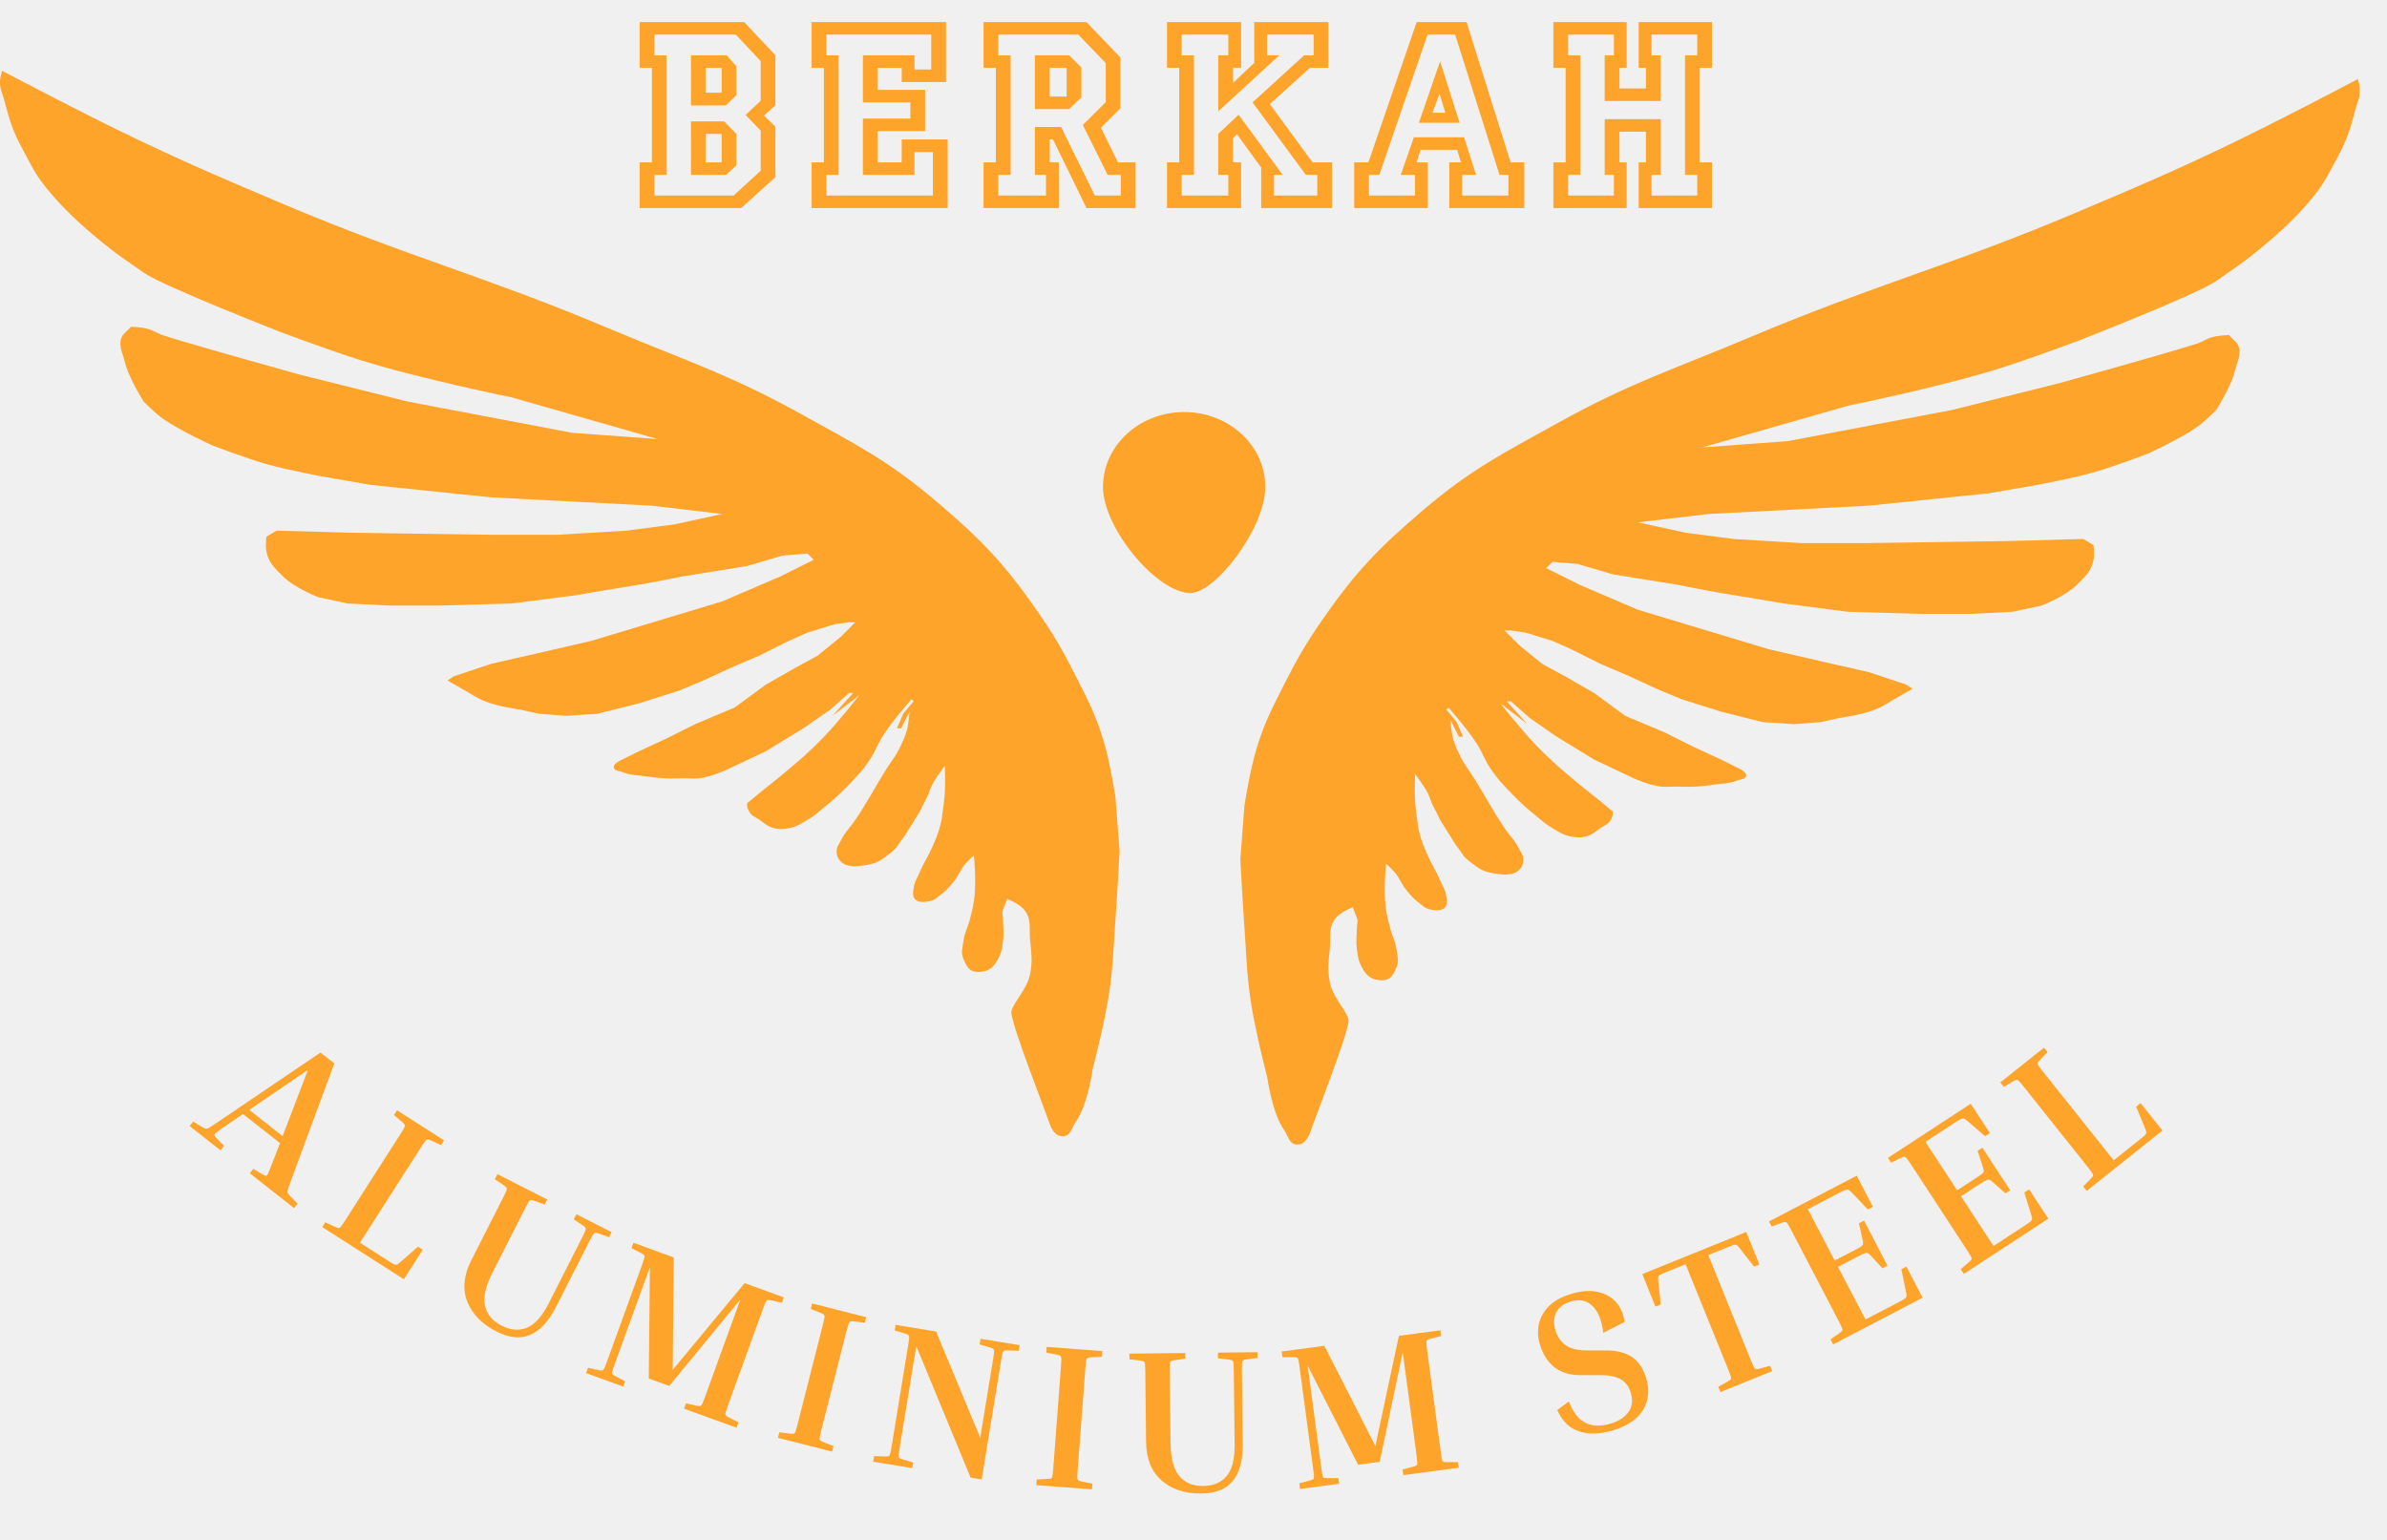
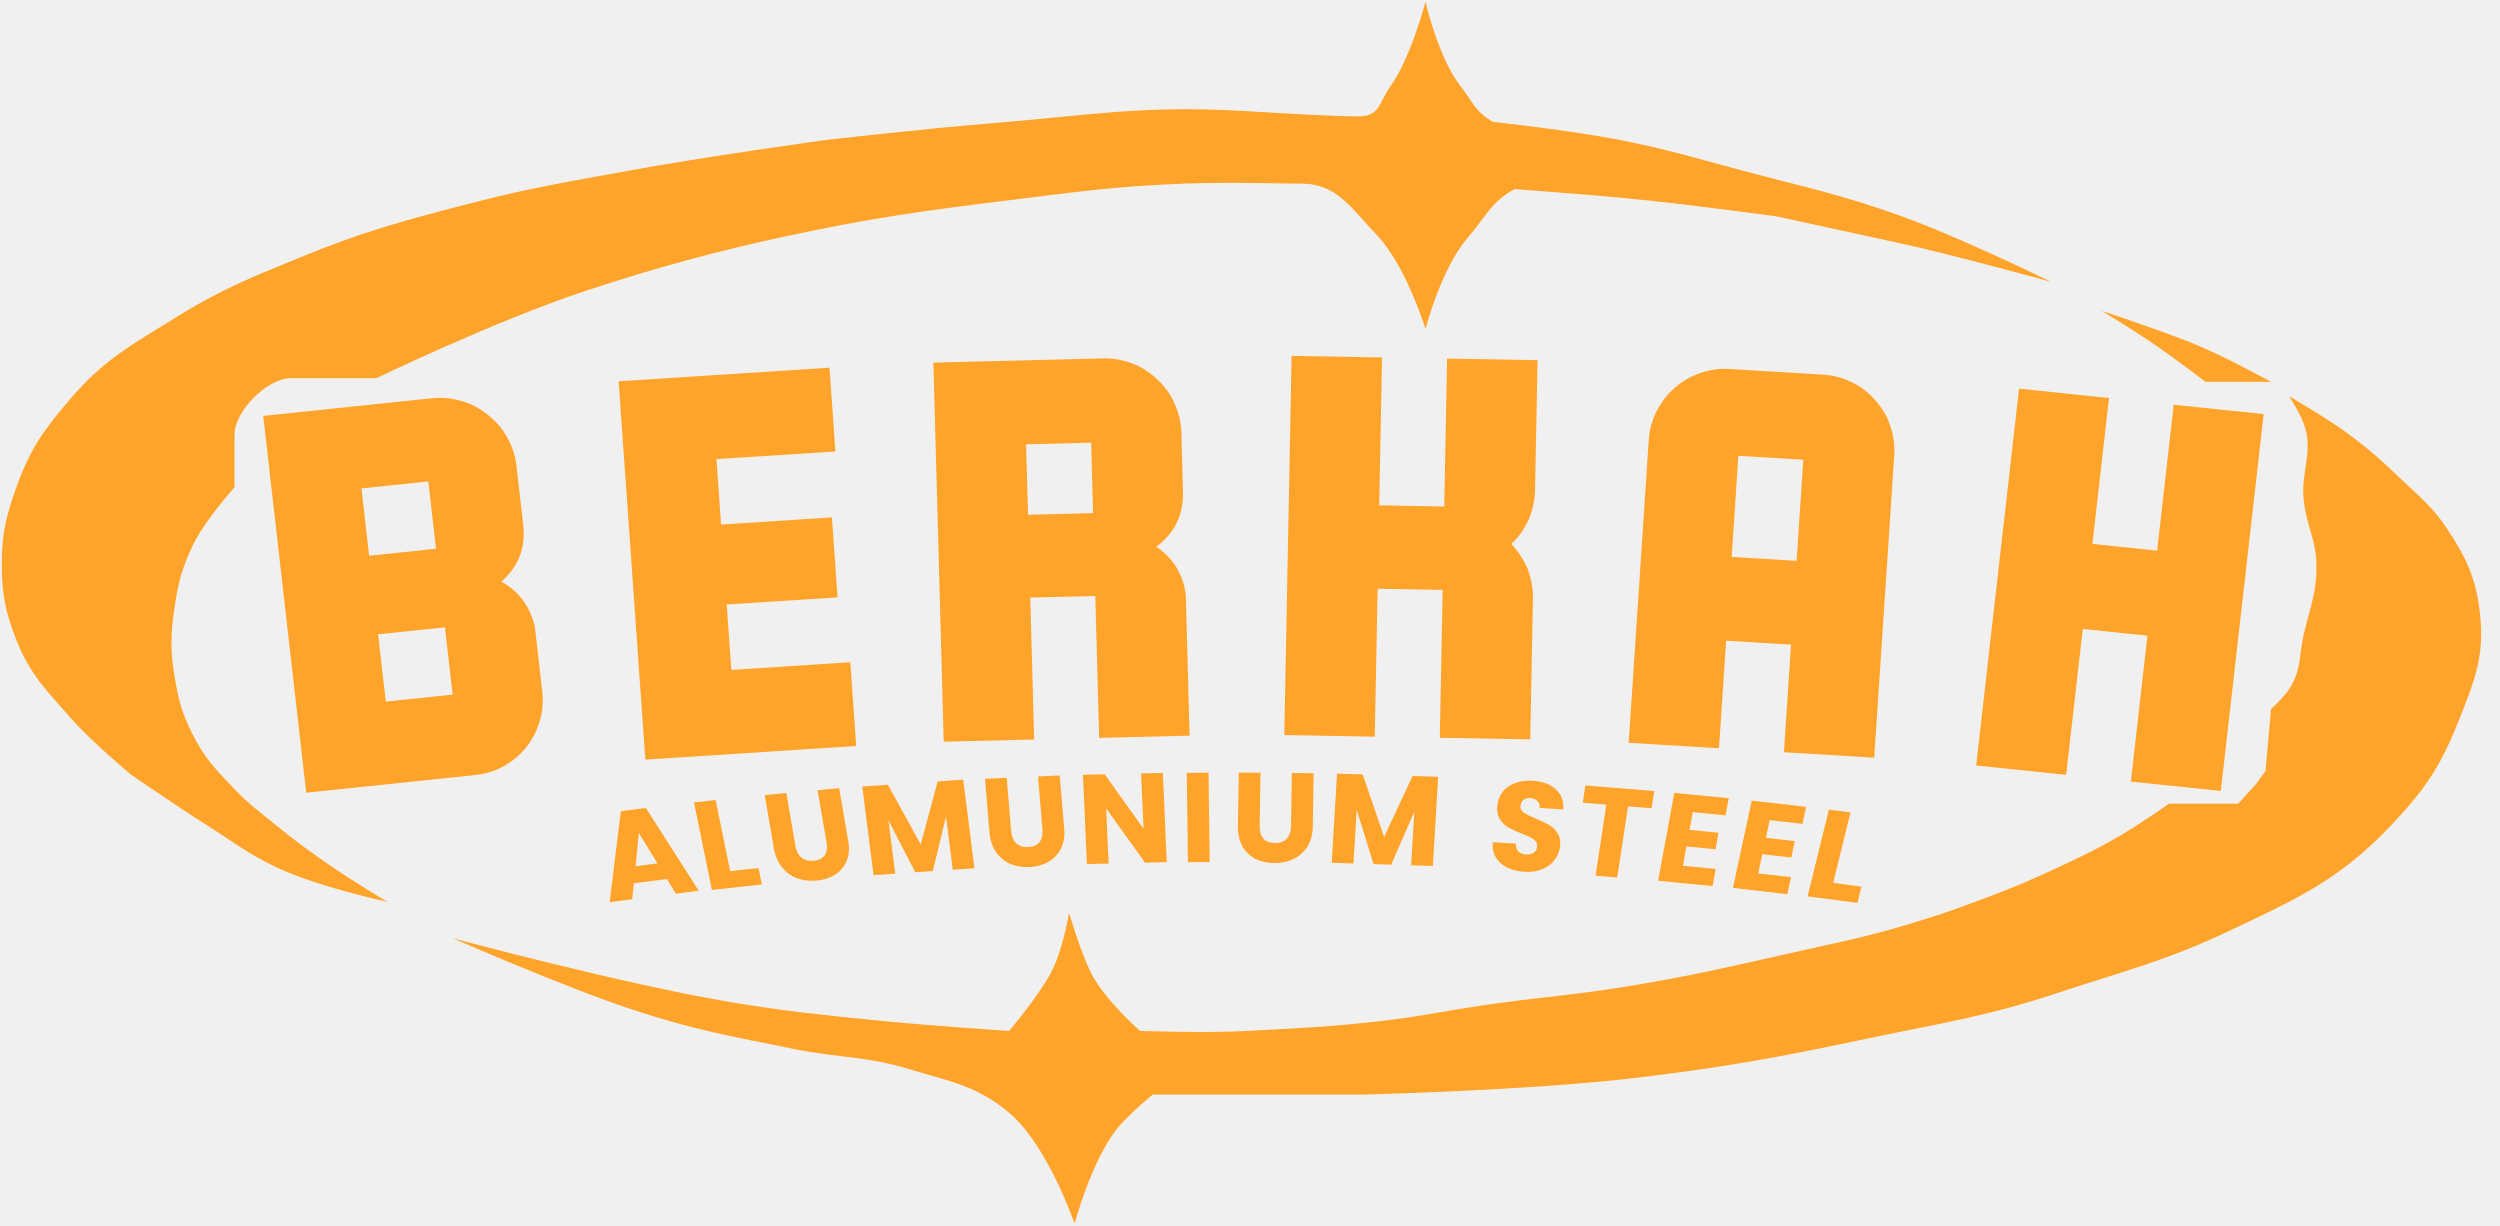
- <svg xmlns="http://www.w3.org/2000/svg" width="62" height="40" viewBox="0 0 62 40" fill="none">
-   <mask id="mask0_8_24" style="mask-type:luminance" maskUnits="userSpaceOnUse" x="0" y="0" width="62" height="40">
-     <path d="M61.297 0H0V40H61.297V0Z" fill="white" />
-   </mask>
-   <g mask="url(#mask0_8_24)">
-     <path d="M20.811 10.757C18.952 9.725 17.797 9.366 15.838 8.541C12.568 7.162 10.618 6.681 7.351 5.297C5.863 4.667 5.027 4.316 3.568 3.622C2.178 2.961 0.054 1.838 0.054 1.838C0.054 1.838 0.005 2.001 -4.47964e-05 2.108C-0.01 2.303 0.059 2.406 0.108 2.595C0.245 3.118 0.334 3.418 0.595 3.892C0.82 4.303 0.896 4.499 1.189 4.865C1.622 5.405 2.117 5.864 2.757 6.378C3.122 6.672 3.351 6.811 3.73 7.081C4.216 7.429 7.351 8.649 7.351 8.649C7.351 8.649 8.562 9.103 9.351 9.351C10.865 9.828 13.297 10.324 13.297 10.324L17.081 11.405L14.865 11.243L10.595 10.432L7.784 9.73L6.432 9.351C6.432 9.351 4.703 8.865 4.216 8.703C4.064 8.652 3.993 8.583 3.838 8.541C3.674 8.495 3.405 8.487 3.405 8.487L3.189 8.703C3.049 8.94 3.177 9.138 3.243 9.405C3.298 9.626 3.361 9.741 3.459 9.946C3.553 10.142 3.73 10.432 3.73 10.432C3.73 10.432 4.021 10.725 4.216 10.865C4.668 11.189 5.513 11.568 5.513 11.568C5.513 11.568 6.36 11.896 6.919 12.054C7.481 12.213 8.378 12.378 8.378 12.378L9.622 12.595L12.757 12.919L16.919 13.135L18.757 13.351L17.514 13.622L16.27 13.784L14.486 13.892H12.865L9.135 13.838L7.189 13.784C7.079 13.839 6.919 13.946 6.919 13.946C6.919 13.946 6.891 14.179 6.919 14.324C6.976 14.623 7.138 14.756 7.351 14.973C7.644 15.27 8.27 15.514 8.27 15.514L9.027 15.676L10.108 15.73H11.405L13.297 15.676L14.973 15.46C14.973 15.46 15.765 15.32 16.27 15.243C16.843 15.156 17.73 14.973 17.73 14.973L19.405 14.703L20.324 14.432L20.973 14.378L21.135 14.541L20.27 14.973L18.757 15.622L15.351 16.649L13.946 16.973L12.757 17.243L11.784 17.568L11.622 17.676C11.622 17.676 11.852 17.809 12 17.892C12.231 18.021 12.35 18.116 12.595 18.216C12.936 18.355 13.514 18.433 13.514 18.433L14 18.541L14.703 18.595L15.514 18.541L16.595 18.27L17.622 17.946L18.27 17.676L18.973 17.351L19.73 17.027L20.486 16.649L20.973 16.433L21.676 16.216L22.054 16.162H22.216L21.838 16.541L21.243 17.027L20.649 17.351L19.892 17.784L19.081 18.378L18.054 18.811L17.297 19.189L16.595 19.514L16.162 19.73C16.162 19.73 15.908 19.833 15.946 19.946C15.976 20.035 16.075 20.019 16.162 20.054C16.381 20.142 16.523 20.129 16.757 20.162L16.782 20.166C16.956 20.191 17.061 20.206 17.243 20.216C17.454 20.229 17.573 20.216 17.784 20.216C17.932 20.216 18.015 20.231 18.162 20.216C18.448 20.187 18.865 20 18.865 20L19.892 19.514L20.865 18.919L21.568 18.433L22.054 18H22.162L21.622 18.595L22.324 18.054C22.324 18.054 21.79 18.736 21.405 19.135C20.999 19.556 20.741 19.77 20.3 20.137L20.27 20.162C20.062 20.335 19.939 20.423 19.73 20.595C19.602 20.699 19.405 20.865 19.405 20.865C19.395 20.951 19.418 21.005 19.459 21.081C19.524 21.2 19.619 21.22 19.73 21.297C19.87 21.394 19.943 21.473 20.108 21.514C20.252 21.549 20.341 21.539 20.486 21.514C20.691 21.478 20.794 21.402 20.973 21.297C21.155 21.191 21.241 21.106 21.405 20.973C21.649 20.775 21.781 20.657 22 20.433C22.251 20.175 22.396 20.029 22.595 19.73C22.741 19.509 22.779 19.36 22.919 19.135C23.173 18.727 23.676 18.162 23.676 18.162L23.73 18.216L23.459 18.541L23.297 18.919H23.405L23.622 18.487C23.622 18.487 23.608 18.754 23.568 18.919C23.525 19.094 23.48 19.187 23.405 19.351C23.272 19.645 23.141 19.779 22.973 20.054C22.676 20.539 22.533 20.825 22.216 21.297C22.073 21.511 21.95 21.606 21.838 21.838C21.788 21.94 21.73 21.994 21.73 22.108C21.73 22.222 21.758 22.298 21.838 22.378C21.904 22.446 21.962 22.468 22.054 22.487C22.18 22.512 22.252 22.5 22.378 22.487C22.552 22.469 22.703 22.433 22.811 22.378C22.919 22.324 23.062 22.214 23.189 22.108C23.316 22.003 23.311 21.953 23.405 21.838C23.502 21.72 23.622 21.514 23.622 21.514L23.892 21.081C23.892 21.081 23.981 20.89 24.054 20.757C24.131 20.616 24.142 20.521 24.216 20.378C24.322 20.176 24.541 19.892 24.541 19.892C24.541 19.892 24.558 20.321 24.541 20.595C24.528 20.785 24.514 20.892 24.486 21.081C24.468 21.208 24.465 21.281 24.432 21.405C24.37 21.648 24.32 21.762 24.222 21.987L24.216 22C24.107 22.252 24.002 22.388 23.892 22.649C23.822 22.815 23.75 22.902 23.73 23.081C23.73 23.081 23.697 23.22 23.73 23.297C23.797 23.458 23.992 23.443 24.162 23.405C24.282 23.379 24.334 23.317 24.432 23.243C24.571 23.14 24.637 23.062 24.745 22.933L24.757 22.919C24.904 22.744 24.931 22.605 25.081 22.433C25.16 22.343 25.297 22.216 25.297 22.216C25.297 22.216 25.369 22.947 25.297 23.405C25.267 23.598 25.238 23.703 25.189 23.892C25.134 24.105 25.057 24.214 25.027 24.433C25.002 24.621 24.952 24.744 25.027 24.919C25.098 25.084 25.172 25.233 25.351 25.243C25.465 25.25 25.576 25.245 25.676 25.189C25.82 25.109 25.87 25.011 25.946 24.865C26.026 24.71 26.031 24.605 26.054 24.433C26.082 24.223 26.054 24.103 26.054 23.892C26.054 23.786 26.016 23.72 26.054 23.622C26.097 23.51 26.162 23.351 26.162 23.351C26.162 23.351 26.465 23.47 26.595 23.622C26.804 23.867 26.724 24.111 26.757 24.433C26.791 24.768 26.821 24.966 26.757 25.297C26.673 25.733 26.243 26.108 26.27 26.324C26.324 26.757 27.135 28.811 27.243 29.135C27.309 29.333 27.413 29.53 27.622 29.514C27.816 29.499 27.835 29.295 27.946 29.135C28.262 28.68 28.378 27.784 28.378 27.784C28.378 27.784 28.694 26.574 28.811 25.784C28.919 25.05 28.919 24.631 28.973 23.892C29.024 23.196 29.081 22.108 29.081 22.108L28.973 20.703C28.973 20.703 28.829 19.766 28.649 19.189C28.442 18.531 28.257 18.183 27.946 17.568C27.591 16.867 27.368 16.483 26.919 15.838C26.066 14.612 25.462 13.995 24.324 13.027C23.08 11.968 22.239 11.549 20.811 10.757Z" fill="#FFA42B" />
-     <path d="M40.486 10.973C42.346 9.941 43.5 9.583 45.459 8.757C48.729 7.379 50.679 6.897 53.946 5.513C55.434 4.883 56.27 4.532 57.729 3.838C59.119 3.177 61.243 2.054 61.243 2.054C61.243 2.054 61.292 2.217 61.297 2.324C61.307 2.519 61.238 2.622 61.189 2.811C61.052 3.334 60.963 3.634 60.703 4.108C60.477 4.519 60.401 4.715 60.108 5.081C59.676 5.622 59.181 6.08 58.541 6.594C58.175 6.888 57.946 7.027 57.567 7.297C57.081 7.645 53.946 8.865 53.946 8.865C53.946 8.865 52.736 9.319 51.946 9.567C50.432 10.044 48 10.54 48 10.54L44.216 11.621L46.432 11.459L50.703 10.649L53.514 9.946L54.865 9.567C54.865 9.567 56.595 9.081 57.081 8.919C57.234 8.868 57.304 8.799 57.459 8.757C57.624 8.711 57.892 8.703 57.892 8.703L58.108 8.919C58.248 9.156 58.12 9.354 58.054 9.622C57.999 9.842 57.936 9.957 57.838 10.162C57.744 10.358 57.567 10.649 57.567 10.649C57.567 10.649 57.277 10.941 57.081 11.081C56.629 11.405 55.784 11.784 55.784 11.784C55.784 11.784 54.937 12.112 54.378 12.27C53.817 12.429 52.919 12.595 52.919 12.595L51.676 12.811L48.541 13.135L44.378 13.351L42.541 13.568L43.784 13.838L45.027 14L46.811 14.108H48.432L52.162 14.054L54.108 14C54.218 14.055 54.378 14.162 54.378 14.162C54.378 14.162 54.406 14.395 54.378 14.54C54.321 14.839 54.16 14.972 53.946 15.189C53.654 15.486 53.027 15.73 53.027 15.73L52.27 15.892L51.189 15.946H49.892L48 15.892L46.324 15.676C46.324 15.676 45.532 15.537 45.027 15.459C44.454 15.372 43.568 15.189 43.568 15.189L41.892 14.919L40.973 14.649L40.324 14.595L40.162 14.757L41.027 15.189L42.541 15.838L45.946 16.865L47.351 17.189L48.541 17.459L49.514 17.784L49.676 17.892C49.676 17.892 49.446 18.025 49.297 18.108C49.067 18.237 48.948 18.332 48.703 18.432C48.361 18.572 47.784 18.648 47.784 18.648L47.297 18.757L46.595 18.811L45.784 18.757L44.703 18.486L43.676 18.162L43.027 17.892L42.324 17.567L41.568 17.243L40.811 16.865L40.324 16.648L39.622 16.432L39.243 16.378H39.081L39.459 16.757L40.054 17.243L40.649 17.567L41.405 18L42.216 18.595L43.243 19.027L44 19.405L44.703 19.73L45.135 19.946C45.135 19.946 45.389 20.049 45.351 20.162C45.322 20.252 45.223 20.235 45.135 20.27C44.916 20.358 44.774 20.345 44.541 20.378L44.515 20.382C44.341 20.407 44.236 20.422 44.054 20.432C43.843 20.445 43.725 20.432 43.514 20.432C43.366 20.432 43.282 20.447 43.135 20.432C42.849 20.403 42.432 20.216 42.432 20.216L41.405 19.73L40.432 19.135L39.73 18.648L39.243 18.216H39.135L39.676 18.811L38.973 18.27C38.973 18.27 39.507 18.952 39.892 19.351C40.298 19.772 40.556 19.986 40.997 20.353L41.027 20.378C41.235 20.551 41.359 20.639 41.568 20.811C41.695 20.915 41.892 21.081 41.892 21.081C41.903 21.167 41.879 21.221 41.838 21.297C41.773 21.416 41.679 21.436 41.568 21.513C41.428 21.61 41.354 21.689 41.189 21.73C41.046 21.765 40.956 21.755 40.811 21.73C40.606 21.694 40.504 21.619 40.324 21.513C40.142 21.407 40.056 21.322 39.892 21.189C39.648 20.991 39.516 20.873 39.297 20.648C39.047 20.391 38.901 20.245 38.703 19.946C38.556 19.725 38.518 19.576 38.378 19.351C38.124 18.943 37.622 18.378 37.622 18.378L37.568 18.432L37.838 18.757L38 19.135H37.892L37.676 18.703C37.676 18.703 37.69 18.97 37.73 19.135C37.772 19.31 37.817 19.403 37.892 19.567C38.026 19.861 38.156 19.995 38.324 20.27C38.621 20.755 38.764 21.041 39.081 21.513C39.225 21.727 39.347 21.822 39.459 22.054C39.509 22.156 39.568 22.21 39.568 22.324C39.568 22.438 39.539 22.514 39.459 22.595C39.393 22.662 39.336 22.684 39.243 22.703C39.117 22.728 39.045 22.716 38.919 22.703C38.746 22.685 38.595 22.648 38.486 22.595C38.378 22.54 38.235 22.43 38.108 22.324C37.981 22.219 37.987 22.169 37.892 22.054C37.795 21.936 37.676 21.73 37.676 21.73L37.405 21.297C37.405 21.297 37.316 21.107 37.243 20.973C37.166 20.832 37.155 20.737 37.081 20.595C36.976 20.392 36.757 20.108 36.757 20.108C36.757 20.108 36.739 20.537 36.757 20.811C36.769 21.001 36.784 21.108 36.811 21.297C36.829 21.424 36.833 21.497 36.865 21.622C36.927 21.864 36.977 21.978 37.075 22.203L37.081 22.216C37.191 22.468 37.295 22.604 37.405 22.865C37.476 23.031 37.547 23.118 37.568 23.297C37.568 23.297 37.6 23.436 37.568 23.513C37.5 23.674 37.305 23.659 37.135 23.622C37.015 23.595 36.964 23.533 36.865 23.459C36.726 23.356 36.66 23.278 36.552 23.149L36.541 23.135C36.394 22.96 36.366 22.82 36.216 22.648C36.138 22.559 36 22.432 36 22.432C36 22.432 35.929 23.163 36 23.622C36.03 23.814 36.059 23.92 36.108 24.108C36.163 24.321 36.241 24.43 36.27 24.648C36.296 24.837 36.345 24.96 36.27 25.135C36.2 25.3 36.125 25.449 35.946 25.459C35.832 25.466 35.721 25.461 35.622 25.405C35.478 25.325 35.427 25.227 35.351 25.081C35.272 24.926 35.267 24.821 35.243 24.648C35.215 24.439 35.243 24.319 35.243 24.108C35.243 24.003 35.281 23.936 35.243 23.838C35.2 23.726 35.135 23.567 35.135 23.567C35.135 23.567 34.832 23.686 34.703 23.838C34.493 24.083 34.573 24.327 34.541 24.648C34.506 24.985 34.477 25.182 34.541 25.513C34.625 25.949 35.054 26.324 35.027 26.54C34.973 26.973 34.162 29.027 34.054 29.351C33.988 29.549 33.884 29.746 33.676 29.73C33.482 29.715 33.462 29.511 33.351 29.351C33.036 28.896 32.919 28 32.919 28C32.919 28 32.603 26.79 32.486 26C32.378 25.266 32.378 24.848 32.324 24.108C32.274 23.412 32.216 22.324 32.216 22.324L32.324 20.919C32.324 20.919 32.468 19.982 32.649 19.405C32.855 18.747 33.04 18.4 33.351 17.784C33.706 17.083 33.93 16.699 34.378 16.054C35.232 14.828 35.835 14.211 36.973 13.243C38.217 12.184 39.058 11.765 40.486 10.973Z" fill="#FFA42B" />
-     <path d="M5.821 29.765L5.73 29.882L4.926 29.251L5.017 29.134L5.269 29.285C5.304 29.303 5.331 29.315 5.349 29.32C5.37 29.323 5.396 29.315 5.429 29.296C5.462 29.277 5.512 29.244 5.58 29.198L8.325 27.34L8.684 27.622L7.534 30.733C7.505 30.809 7.485 30.866 7.475 30.902C7.464 30.939 7.462 30.966 7.47 30.986C7.482 31.004 7.5 31.027 7.523 31.055L7.729 31.264L7.638 31.381L6.488 30.477L6.58 30.361L6.832 30.512C6.88 30.541 6.913 30.548 6.929 30.534C6.949 30.519 6.982 30.452 7.025 30.334L7.273 29.693L6.31 28.937L5.742 29.326C5.64 29.399 5.583 29.446 5.57 29.467C5.56 29.486 5.575 29.516 5.615 29.556L5.821 29.765ZM6.475 28.83L7.341 29.511L7.998 27.791L6.475 28.83Z" fill="#FFA42B" />
-     <path d="M10.856 32.383L10.981 32.462L10.49 33.23L8.37 31.874L8.45 31.749L8.716 31.875C8.767 31.899 8.803 31.905 8.823 31.893C8.846 31.878 8.889 31.82 8.954 31.719L10.416 29.434C10.48 29.333 10.514 29.271 10.517 29.247C10.521 29.221 10.501 29.189 10.457 29.153L10.232 28.965L10.312 28.84L11.534 29.622L11.455 29.747L11.189 29.621C11.138 29.597 11.101 29.592 11.079 29.607C11.058 29.619 11.016 29.676 10.951 29.777L9.349 32.28L10.081 32.748C10.152 32.794 10.204 32.825 10.236 32.841C10.269 32.854 10.295 32.856 10.314 32.847C10.337 32.837 10.364 32.816 10.396 32.786L10.856 32.383Z" fill="#FFA42B" />
-     <path d="M14.903 31.672L14.97 31.54L15.886 32.006L15.819 32.138L15.543 32.039C15.489 32.02 15.452 32.019 15.431 32.036C15.412 32.05 15.376 32.111 15.321 32.218L14.446 33.942C14.254 34.319 14.029 34.564 13.771 34.674C13.517 34.783 13.227 34.754 12.899 34.588C12.518 34.395 12.264 34.135 12.137 33.809C12.009 33.482 12.045 33.124 12.243 32.734L13.082 31.081C13.137 30.974 13.164 30.908 13.164 30.884C13.166 30.858 13.143 30.828 13.096 30.796L12.853 30.631L12.92 30.499L14.214 31.157L14.147 31.289L13.871 31.19C13.817 31.171 13.78 31.169 13.759 31.187C13.74 31.201 13.704 31.262 13.649 31.369L12.793 33.055C12.614 33.407 12.549 33.695 12.598 33.918C12.647 34.141 12.791 34.313 13.03 34.435C13.264 34.553 13.482 34.571 13.686 34.489C13.892 34.403 14.081 34.192 14.252 33.855L15.132 32.122C15.187 32.015 15.214 31.949 15.214 31.926C15.216 31.899 15.193 31.869 15.146 31.837L14.903 31.672Z" fill="#FFA42B" />
-     <path d="M19.182 36.947L19.131 37.086L17.767 36.591L17.817 36.452L18.104 36.516C18.16 36.529 18.196 36.527 18.213 36.511C18.231 36.491 18.261 36.425 18.302 36.312L19.231 33.753L17.384 36.001L16.851 35.808L16.881 32.916L15.957 35.461C15.916 35.573 15.896 35.643 15.898 35.67C15.9 35.694 15.927 35.718 15.978 35.744L16.239 35.879L16.188 36.018L15.222 35.667L15.273 35.528L15.559 35.592C15.615 35.605 15.651 35.603 15.669 35.587C15.687 35.567 15.717 35.501 15.758 35.388L16.683 32.839C16.724 32.726 16.743 32.658 16.741 32.634C16.739 32.607 16.713 32.581 16.662 32.555L16.401 32.421L16.452 32.281L17.502 32.663L17.473 35.583L19.34 33.33L20.36 33.7L20.31 33.84L20.023 33.775C19.968 33.763 19.931 33.766 19.912 33.786C19.895 33.802 19.866 33.867 19.825 33.98L18.9 36.529C18.859 36.642 18.839 36.712 18.84 36.738C18.843 36.762 18.87 36.787 18.921 36.813L19.182 36.947Z" fill="#FFA42B" />
-     <path d="M21.057 34.001L21.094 33.858L22.5 34.215L22.464 34.359L22.172 34.323C22.116 34.316 22.079 34.323 22.063 34.345C22.047 34.362 22.025 34.43 21.995 34.546L21.327 37.175C21.297 37.291 21.285 37.362 21.289 37.389C21.294 37.412 21.323 37.434 21.376 37.455L21.649 37.563L21.613 37.706L20.206 37.349L20.243 37.205L20.534 37.241C20.591 37.248 20.627 37.242 20.642 37.225C20.659 37.203 20.681 37.134 20.711 37.018L21.379 34.389C21.409 34.273 21.421 34.203 21.416 34.18C21.412 34.154 21.383 34.13 21.33 34.109L21.057 34.001Z" fill="#FFA42B" />
-     <path d="M25.445 34.922L25.468 34.775L26.483 34.941L26.459 35.088L26.165 35.077C26.108 35.075 26.073 35.085 26.058 35.108C26.044 35.127 26.028 35.196 26.008 35.315L25.498 38.43L25.211 38.383L23.8 34.969L23.364 37.63C23.345 37.749 23.338 37.821 23.345 37.847C23.352 37.87 23.383 37.889 23.437 37.905L23.719 37.989L23.695 38.135L22.68 37.969L22.704 37.823L22.998 37.833C23.055 37.835 23.09 37.827 23.104 37.808C23.119 37.785 23.136 37.714 23.155 37.596L23.593 34.919C23.612 34.801 23.619 34.73 23.612 34.708C23.605 34.682 23.575 34.66 23.52 34.644L23.238 34.561L23.262 34.414L24.313 34.586L25.461 37.345L25.799 35.28C25.819 35.162 25.825 35.091 25.818 35.069C25.811 35.043 25.781 35.022 25.726 35.005L25.445 34.922Z" fill="#FFA42B" />
-     <path d="M27.176 35.134L27.187 34.986L28.634 35.095L28.623 35.243L28.33 35.258C28.273 35.261 28.238 35.274 28.226 35.298C28.214 35.319 28.203 35.389 28.194 35.508L27.99 38.213C27.98 38.333 27.98 38.405 27.989 38.431C27.998 38.453 28.03 38.469 28.086 38.48L28.374 38.539L28.363 38.687L26.915 38.578L26.927 38.43L27.22 38.415C27.277 38.412 27.311 38.401 27.323 38.38C27.336 38.356 27.347 38.285 27.356 38.165L27.56 35.46C27.569 35.341 27.57 35.27 27.561 35.248C27.552 35.222 27.52 35.204 27.464 35.193L27.176 35.134Z" fill="#FFA42B" />
-     <path d="M31.635 35.283L31.634 35.135L32.661 35.124L32.663 35.272L32.372 35.312C32.316 35.32 32.282 35.336 32.272 35.361C32.261 35.382 32.257 35.453 32.258 35.573L32.28 37.507C32.285 37.93 32.198 38.251 32.021 38.468C31.846 38.682 31.576 38.791 31.208 38.795C30.781 38.8 30.436 38.687 30.172 38.457C29.908 38.227 29.773 37.893 29.768 37.455L29.748 35.601C29.746 35.481 29.74 35.411 29.729 35.389C29.718 35.365 29.685 35.349 29.628 35.343L29.336 35.309L29.335 35.161L30.786 35.145L30.788 35.293L30.497 35.333C30.44 35.341 30.407 35.357 30.397 35.382C30.386 35.403 30.382 35.474 30.383 35.594L30.404 37.485C30.409 37.881 30.484 38.166 30.631 38.341C30.778 38.516 30.985 38.602 31.254 38.599C31.515 38.596 31.717 38.511 31.86 38.343C32.003 38.172 32.072 37.897 32.068 37.519L32.046 35.576C32.045 35.455 32.039 35.385 32.028 35.364C32.017 35.339 31.984 35.324 31.927 35.317L31.635 35.283Z" fill="#FFA42B" />
-     <path d="M37.869 37.979L37.889 38.126L36.45 38.318L36.431 38.171L36.715 38.096C36.77 38.081 36.801 38.063 36.809 38.041C36.816 38.015 36.812 37.942 36.796 37.823L36.435 35.124L35.837 37.973L35.276 38.048L33.964 35.471L34.323 38.154C34.339 38.273 34.353 38.344 34.367 38.367C34.38 38.386 34.416 38.396 34.472 38.395L34.766 38.394L34.786 38.541L33.767 38.677L33.748 38.53L34.032 38.455C34.087 38.44 34.118 38.422 34.126 38.399C34.133 38.373 34.128 38.301 34.112 38.182L33.753 35.493C33.737 35.374 33.723 35.305 33.709 35.286C33.696 35.263 33.66 35.251 33.603 35.252L33.31 35.254L33.29 35.106L34.398 34.958L35.724 37.56L36.335 34.699L37.412 34.556L37.431 34.703L37.148 34.778C37.092 34.792 37.061 34.813 37.054 34.839C37.046 34.861 37.05 34.932 37.066 35.051L37.426 37.739C37.442 37.858 37.456 37.929 37.47 37.952C37.484 37.972 37.519 37.981 37.576 37.981L37.869 37.979Z" fill="#FFA42B" />
-     <path d="M41.83 36.981C42.033 36.92 42.186 36.823 42.29 36.689C42.396 36.55 42.418 36.377 42.356 36.171C42.31 36.019 42.227 35.906 42.105 35.832C41.987 35.757 41.803 35.719 41.552 35.721L41.038 35.72C40.779 35.72 40.56 35.653 40.38 35.519C40.202 35.38 40.074 35.181 39.996 34.92C39.945 34.748 39.935 34.575 39.969 34.403C40.005 34.23 40.091 34.073 40.226 33.933C40.365 33.792 40.559 33.685 40.809 33.609C41.083 33.528 41.32 33.512 41.52 33.563C41.718 33.61 41.875 33.703 41.99 33.842C42.106 33.981 42.174 34.147 42.195 34.34L41.643 34.621C41.603 34.29 41.507 34.055 41.355 33.916C41.206 33.777 41.02 33.74 40.797 33.807C40.624 33.859 40.501 33.951 40.426 34.084C40.355 34.216 40.348 34.376 40.404 34.566C40.451 34.721 40.536 34.845 40.66 34.937C40.786 35.028 40.963 35.075 41.188 35.078L41.703 35.078C41.982 35.076 42.209 35.132 42.383 35.245C42.556 35.356 42.683 35.544 42.763 35.812C42.819 36.001 42.827 36.185 42.784 36.364C42.744 36.538 42.649 36.695 42.5 36.836C42.353 36.972 42.149 37.079 41.888 37.157C41.699 37.214 41.511 37.241 41.326 37.237C41.14 37.23 40.97 37.18 40.816 37.086C40.666 36.99 40.543 36.838 40.447 36.627L40.75 36.403C40.832 36.615 40.93 36.77 41.044 36.868C41.161 36.962 41.285 37.015 41.418 37.027C41.554 37.038 41.691 37.023 41.83 36.981Z" fill="#FFA42B" />
-     <path d="M42.657 33.095L45.357 32.002L45.699 32.846L45.562 32.902L45.184 32.421C45.157 32.382 45.133 32.357 45.114 32.346C45.096 32.331 45.07 32.328 45.036 32.338C45.002 32.348 44.946 32.368 44.867 32.4L44.371 32.601L45.486 35.356C45.531 35.467 45.563 35.532 45.582 35.551C45.6 35.567 45.636 35.567 45.691 35.553L45.975 35.478L46.031 35.615L44.686 36.16L44.63 36.022L44.886 35.879C44.936 35.851 44.962 35.825 44.964 35.801C44.964 35.775 44.942 35.706 44.897 35.594L43.782 32.84L43.286 33.04C43.211 33.071 43.156 33.095 43.121 33.113C43.09 33.129 43.073 33.149 43.071 33.173C43.068 33.193 43.068 33.227 43.072 33.275L43.136 33.884L42.998 33.94L42.657 33.095Z" fill="#FFA42B" />
-     <path d="M49.386 32.969L49.517 32.9L49.939 33.708L47.614 34.922L47.546 34.79L47.787 34.622C47.834 34.59 47.857 34.562 47.856 34.538C47.854 34.511 47.826 34.445 47.77 34.338L46.515 31.934C46.459 31.828 46.422 31.767 46.403 31.753C46.382 31.736 46.345 31.738 46.291 31.758L46.016 31.86L45.947 31.728L48.225 30.539L48.647 31.347L48.515 31.416L48.093 30.973C48.064 30.94 48.039 30.919 48.018 30.91C47.999 30.896 47.973 30.896 47.94 30.909C47.905 30.919 47.85 30.944 47.775 30.983L46.958 31.41L47.654 32.743L48.19 32.464C48.265 32.425 48.317 32.395 48.347 32.376C48.375 32.353 48.39 32.332 48.391 32.311C48.394 32.286 48.39 32.252 48.38 32.209L48.285 31.775L48.416 31.706L49.026 32.876L48.895 32.944L48.593 32.618C48.564 32.585 48.539 32.564 48.518 32.555C48.499 32.541 48.473 32.541 48.44 32.554C48.406 32.564 48.351 32.589 48.276 32.628L47.74 32.908L48.454 34.274L49.318 33.823C49.393 33.784 49.445 33.755 49.475 33.735C49.503 33.712 49.518 33.691 49.519 33.67C49.522 33.645 49.518 33.611 49.508 33.569L49.386 32.969Z" fill="#FFA42B" />
-     <path d="M52.58 30.975L52.704 30.894L53.203 31.656L51.008 33.091L50.927 32.967L51.15 32.776C51.194 32.74 51.214 32.709 51.211 32.686C51.207 32.66 51.171 32.596 51.106 32.495L49.622 30.225C49.556 30.125 49.513 30.069 49.492 30.057C49.47 30.042 49.433 30.047 49.382 30.072L49.118 30.2L49.037 30.076L51.187 28.67L51.686 29.433L51.562 29.514L51.098 29.115C51.066 29.085 51.039 29.067 51.018 29.059C50.997 29.048 50.971 29.05 50.94 29.066C50.906 29.08 50.854 29.11 50.783 29.156L50.012 29.66L50.835 30.919L51.34 30.589C51.411 30.543 51.461 30.508 51.488 30.486C51.514 30.461 51.526 30.438 51.526 30.417C51.526 30.392 51.519 30.358 51.504 30.317L51.367 29.894L51.491 29.813L52.213 30.917L52.089 30.998L51.757 30.703C51.724 30.673 51.698 30.655 51.676 30.648C51.656 30.636 51.63 30.638 51.598 30.654C51.565 30.668 51.513 30.698 51.442 30.744L50.936 31.075L51.78 32.365L52.596 31.831C52.666 31.785 52.716 31.751 52.743 31.729C52.769 31.703 52.782 31.68 52.781 31.66C52.781 31.634 52.774 31.601 52.76 31.56L52.58 30.975Z" fill="#FFA42B" />
-     <path d="M55.484 28.747L55.6 28.655L56.168 29.367L54.2 30.935L54.108 30.819L54.313 30.609C54.352 30.568 54.37 30.536 54.365 30.513C54.357 30.487 54.317 30.427 54.242 30.333L52.552 28.212C52.477 28.118 52.429 28.066 52.407 28.056C52.384 28.043 52.347 28.052 52.299 28.081L52.048 28.234L51.955 28.118L53.09 27.213L53.183 27.329L52.978 27.54C52.938 27.581 52.922 27.614 52.929 27.64C52.934 27.663 52.974 27.722 53.049 27.816L54.901 30.14L55.58 29.599C55.646 29.546 55.692 29.507 55.718 29.482C55.741 29.455 55.751 29.431 55.748 29.41C55.746 29.385 55.736 29.352 55.718 29.313L55.484 28.747Z" fill="#FFA42B" />
-     <path d="M32.865 12.649C32.865 13.723 31.568 15.405 30.919 15.405C30.054 15.405 28.649 13.723 28.649 12.649C28.649 11.574 29.593 10.703 30.757 10.703C31.921 10.703 32.865 11.574 32.865 12.649Z" fill="#FFA42B" />
-     <path d="M16.614 1.762V0.574H19.33L20.141 1.436V2.733L19.845 3.001L20.141 3.29V4.601L19.25 5.405H16.614V4.217H16.933V1.762H16.614ZM16.998 4.543V5.079H19.055L19.758 4.435V3.392L19.366 2.986L19.758 2.617V1.588L19.113 0.9H16.998V1.436H17.317V4.543H16.998ZM17.947 4.543V3.153H18.809L19.127 3.479V4.297L18.859 4.543H17.947ZM17.947 2.74V1.436H18.874L19.127 1.719V2.472L18.852 2.74H17.947ZM18.331 2.407H18.744V1.762H18.331V2.407ZM18.331 4.217H18.744V3.479H18.331V4.217ZM23.42 2.131V1.762H22.797V2.334H24.029V3.406H22.797V4.217H23.42V3.623H24.615V5.405H21.081V4.217H21.399V1.762H21.081V0.574H24.572V2.131H23.42ZM21.464 4.543V5.079H24.231V3.949H23.753V4.543H22.413V3.08H23.645V2.66H22.413V1.436H23.753V1.805H24.188V0.9H21.464V1.436H21.783V4.543H21.464ZM27.503 4.217V5.405H25.547V4.217H25.866V1.762H25.547V0.574H28.22L29.103 1.494V2.812L28.596 3.319L29.038 4.217H29.494V5.405H28.22L27.351 3.623H27.264V4.217H27.503ZM25.931 4.543V5.079H27.169V4.543H26.88V3.298H27.561L28.437 5.079H29.111V4.543H28.77L28.125 3.247L28.72 2.653V1.639L28.01 0.9H25.931V1.436H26.25V4.543H25.931ZM26.88 2.834V1.436H27.771L28.089 1.755V2.53L27.771 2.834H26.88ZM27.264 2.508H27.705V1.762H27.264V2.508ZM32.237 4.217V5.405H30.311V4.217H30.629V1.762H30.311V0.574H32.237V1.762H32.027V2.153L32.578 1.632V0.574H34.504V1.762H34.026L32.983 2.704L34.092 4.217H34.599V5.405H32.759V4.355L32.129 3.486L32.027 3.595V4.217H32.237ZM30.694 4.543V5.079H31.904V4.543H31.643V3.479L32.172 2.979L33.316 4.543H33.092V5.079H34.215V4.543H33.918L32.534 2.66L33.874 1.436H34.12V0.9H32.911V1.436H33.23L31.643 2.892V1.436H31.904V0.9H30.694V1.436H31.013V4.543H30.694ZM35.174 5.405V4.217H35.543L36.796 0.574H38.093L39.237 4.217H39.592V5.405H37.644V4.217H37.948L37.847 3.892H36.898L36.796 4.217H37.086V5.405H35.174ZM35.558 5.079H36.753V4.543H36.383L36.724 3.566H38.028L38.339 4.543H37.977V5.079H39.179V4.543H38.948L37.796 0.9H37.079L35.826 4.543H35.558V5.079ZM36.854 3.189L37.405 1.595L37.912 3.189H36.854ZM37.209 2.928H37.542L37.39 2.436L37.209 2.928ZM42.252 4.217V5.405H40.347V4.217H40.666V1.762H40.347V0.574H42.252V1.762H42.064V2.298H42.752V1.762H42.563V0.574H44.468V1.762H44.15V4.217H44.468V5.405H42.563V4.217H42.752V3.421H42.064V4.217H42.252ZM40.731 4.543V5.079H41.919V4.543H41.68V3.095H43.136V4.543H42.897V5.079H44.084V4.543H43.766V1.436H44.084V0.9H42.897V1.436H43.136V2.624H41.68V1.436H41.919V0.9H40.731V1.436H41.05V4.543H40.731Z" fill="#FFA42B" />
+ <svg xmlns="http://www.w3.org/2000/svg" width="102" height="50" viewBox="0 0 102 50" fill="none">
+   <g clip-path="url(#clip0_15_29)">
+     <path d="M11.87 15.43H15.356C15.356 15.43 20.229 13.081 23.887 11.869C26.632 10.96 29.21 10.252 32.047 9.644C35.605 8.881 37.635 8.606 41.246 8.16C43.99 7.822 45.531 7.598 48.294 7.493C50.176 7.421 52.151 7.493 53.116 7.493C54.557 7.493 55.158 8.532 56.157 9.57C57.371 10.831 58.16 13.427 58.16 13.427C58.16 13.427 58.777 11.005 59.867 9.718C60.718 8.712 60.846 8.242 61.795 7.715C61.795 7.715 65.009 7.948 67.062 8.16C69.182 8.38 72.478 8.828 72.478 8.828L77.597 9.941C79.595 10.375 83.68 11.498 83.68 11.498C83.68 11.498 80.036 9.71 77.597 8.828C75.13 7.936 73.677 7.648 71.142 6.973C69.18 6.451 68.091 6.103 66.098 5.712C64.088 5.318 60.905 4.97 60.905 4.97C60.135 4.499 60.125 4.198 59.57 3.487C58.683 2.35 58.16 0.074 58.16 0.074C58.16 0.074 57.562 2.354 56.751 3.487C56.225 4.22 56.318 4.748 55.416 4.748C54.525 4.748 52.53 4.635 50.668 4.525C46.614 4.286 44.33 4.716 40.282 5.044C37.699 5.254 33.68 5.712 33.68 5.712C33.68 5.712 28.737 6.395 25.593 6.973C23.062 7.439 21.631 7.663 19.14 8.309C16.372 9.026 14.81 9.448 12.166 10.534C10.141 11.366 8.98 11.824 7.122 12.982C5.351 14.085 4.254 14.665 2.893 16.246C1.807 17.508 1.226 18.313 0.668 19.881C0.252 21.048 0.074 21.758 0.074 22.997C0.074 24.236 0.212 24.961 0.668 26.113C1.227 27.525 1.891 28.161 2.893 29.303C3.759 30.288 5.341 31.602 5.341 31.602C5.341 31.602 7.222 32.897 8.457 33.679C9.544 34.368 10.114 34.832 11.276 35.386C12.947 36.182 15.801 36.795 15.801 36.795C15.801 36.795 14.425 35.967 13.576 35.386C12.653 34.754 12.144 34.384 11.276 33.679C10.59 33.123 10.181 32.833 9.57 32.196C8.811 31.406 8.357 30.948 7.864 29.97C7.426 29.103 7.277 28.555 7.122 27.596C6.945 26.51 6.959 25.866 7.122 24.777C7.273 23.762 7.421 23.182 7.864 22.255C8.356 21.225 9.57 19.881 9.57 19.881V17.73C9.57 16.767 10.906 15.43 11.87 15.43Z" fill="#FFA42B" />
+     <path d="M92.656 15.579H89.985C89.985 15.579 88.738 14.625 87.908 14.058C87.085 13.495 85.757 12.685 85.757 12.685C85.757 12.685 87.956 13.411 89.317 13.947C90.679 14.483 92.656 15.579 92.656 15.579Z" fill="#FFA42B" />
+     <path d="M93.991 17.285C93.822 16.822 93.398 16.172 93.398 16.172C93.398 16.172 94.937 17.053 95.846 17.73C96.703 18.368 97.152 18.771 97.923 19.51C98.722 20.277 99.242 20.664 99.852 21.587C100.655 22.804 101.029 23.625 101.187 25.074C101.376 26.808 100.938 27.829 100.297 29.451C99.572 31.282 98.906 32.25 97.552 33.679C95.454 35.895 93.706 36.675 90.95 37.982C88.373 39.204 86.683 39.608 83.976 40.505C81.007 41.488 79.322 41.714 76.261 42.359C72.545 43.143 70.411 43.544 66.617 43.991C62.351 44.494 55.638 44.659 55.638 44.659H47.033C47.033 44.659 46.108 45.411 45.623 45.994C44.546 47.291 43.843 49.926 43.843 49.926C43.843 49.926 42.745 46.719 41.172 45.401C39.84 44.283 38.755 44.127 37.092 43.62C35.32 43.08 34.234 43.173 32.418 42.804C29.788 42.27 28.289 42.019 25.742 41.172C22.923 40.234 18.472 38.279 18.472 38.279C18.472 38.279 25.39 40.142 29.748 40.875C32.023 41.258 33.313 41.382 35.608 41.617C37.777 41.84 41.172 42.062 41.172 42.062C41.172 42.062 42.338 40.694 42.878 39.688C43.364 38.783 43.62 37.24 43.62 37.24C43.62 37.24 44.069 38.801 44.51 39.688C45.05 40.775 46.513 42.062 46.513 42.062C46.513 42.062 49.184 42.156 50.89 42.062C52.519 41.973 54.428 41.898 56.676 41.617C58.16 41.432 58.98 41.242 60.46 41.024C62.859 40.67 64.225 40.61 66.617 40.208C69.038 39.8 70.381 39.49 72.775 38.947C74.899 38.465 76.11 38.257 78.19 37.611C79.214 37.293 79.783 37.098 80.786 36.721C82.05 36.246 82.754 35.96 83.976 35.386L84.037 35.357C85.031 34.89 85.61 34.619 86.573 34.05C87.348 33.593 88.501 32.789 88.501 32.789H91.32L92.062 31.973L92.433 31.454L92.656 28.932C92.656 28.932 93.16 28.475 93.398 28.116C93.894 27.366 93.79 26.767 93.991 25.89C94.242 24.799 94.522 24.191 94.51 23.071C94.5 22.009 94.1 21.457 93.991 20.401C93.867 19.19 94.409 18.428 93.991 17.285Z" fill="#FFA42B" />
+     <path d="M27.21 35.864L25.861 36.036L25.794 36.69L24.872 36.808L25.331 33.096L26.351 32.965L28.509 36.343L27.576 36.462L27.21 35.864ZM26.824 35.226L26.065 33.986L25.933 35.34L26.824 35.226Z" fill="#FFA42B" />
+     <path d="M29.791 35.542L30.948 35.415L31.085 36.087L29.046 36.31L28.315 32.739L29.198 32.642L29.791 35.542Z" fill="#FFA42B" />
+     <path d="M32.084 32.355L32.452 34.505C32.488 34.72 32.57 34.881 32.697 34.987C32.824 35.093 32.99 35.137 33.197 35.118C33.404 35.099 33.553 35.027 33.643 34.901C33.734 34.775 33.761 34.604 33.724 34.389L33.356 32.239L34.24 32.158L34.607 34.303C34.662 34.624 34.64 34.901 34.54 35.136C34.44 35.37 34.282 35.554 34.067 35.688C33.855 35.822 33.606 35.902 33.32 35.928C33.034 35.954 32.768 35.923 32.522 35.835C32.278 35.743 32.072 35.592 31.903 35.382C31.733 35.169 31.621 34.902 31.567 34.581L31.2 32.436L32.084 32.355Z" fill="#FFA42B" />
+     <path d="M39.299 31.809L39.759 35.425L38.873 35.485L38.597 33.316L38.059 35.541L37.344 35.589L36.249 33.471L36.526 35.645L35.64 35.705L35.18 32.089L36.226 32.017L37.566 34.452L38.257 31.88L39.299 31.809Z" fill="#FFA42B" />
+     <path d="M41.074 31.735L41.256 33.908C41.274 34.126 41.342 34.291 41.459 34.403C41.576 34.516 41.738 34.567 41.945 34.558C42.153 34.549 42.307 34.483 42.408 34.361C42.509 34.239 42.55 34.069 42.532 33.851L42.35 31.678L43.237 31.638L43.419 33.807C43.446 34.131 43.4 34.408 43.28 34.639C43.16 34.869 42.988 35.046 42.762 35.171C42.54 35.295 42.285 35.363 41.998 35.376C41.711 35.389 41.449 35.345 41.212 35.245C40.977 35.141 40.785 34.98 40.635 34.762C40.484 34.54 40.395 34.267 40.368 33.943L40.187 31.774L41.074 31.735Z" fill="#FFA42B" />
+     <path d="M47.604 35.177L46.717 35.197L45.133 32.986L45.232 35.233L44.344 35.253L44.184 31.611L45.072 31.59L46.656 33.812L46.556 31.556L47.444 31.535L47.604 35.177Z" fill="#FFA42B" />
+     <path d="M49.307 31.526L49.356 35.171L48.468 35.177L48.419 31.532L49.307 31.526Z" fill="#FFA42B" />
+     <path d="M51.43 31.528L51.395 33.709C51.392 33.927 51.443 34.095 51.548 34.214C51.654 34.332 51.81 34.392 52.018 34.394C52.226 34.396 52.386 34.338 52.498 34.221C52.611 34.105 52.669 33.937 52.673 33.719L52.707 31.539L53.595 31.546L53.561 33.722C53.556 34.047 53.482 34.322 53.34 34.546C53.198 34.769 53.008 34.937 52.771 35.05C52.537 35.162 52.276 35.217 51.989 35.214C51.702 35.212 51.445 35.154 51.218 35.042C50.995 34.925 50.819 34.754 50.691 34.528C50.563 34.298 50.502 34.021 50.507 33.696L50.542 31.52L51.43 31.528Z" fill="#FFA42B" />
+     <path d="M58.677 31.693L58.461 35.332L57.574 35.304L57.703 33.122L56.759 35.278L56.042 35.255L55.352 33.042L55.222 35.23L54.335 35.201L54.551 31.562L55.599 31.596L56.472 34.147L57.633 31.66L58.677 31.693Z" fill="#FFA42B" />
+     <path d="M62.193 35.57C61.927 35.553 61.694 35.495 61.493 35.396C61.292 35.297 61.138 35.159 61.03 34.982C60.926 34.806 60.884 34.599 60.905 34.361L61.848 34.42C61.846 34.556 61.88 34.662 61.952 34.739C62.023 34.812 62.122 34.853 62.25 34.861C62.382 34.87 62.489 34.847 62.572 34.793C62.655 34.736 62.703 34.654 62.715 34.548C62.726 34.458 62.703 34.383 62.648 34.32C62.596 34.258 62.528 34.205 62.442 34.162C62.36 34.118 62.241 34.068 62.084 34.009C61.858 33.922 61.675 33.838 61.535 33.757C61.394 33.675 61.279 33.56 61.188 33.413C61.098 33.265 61.066 33.078 61.093 32.851C61.132 32.514 61.286 32.259 61.553 32.085C61.821 31.908 62.152 31.831 62.546 31.856C62.947 31.881 63.259 31.998 63.481 32.206C63.705 32.41 63.805 32.683 63.782 33.025L62.823 32.965C62.83 32.847 62.797 32.754 62.726 32.683C62.654 32.609 62.556 32.569 62.432 32.561C62.325 32.554 62.235 32.578 62.163 32.632C62.09 32.683 62.048 32.762 62.036 32.869C62.022 32.985 62.066 33.08 62.169 33.152C62.272 33.224 62.437 33.306 62.663 33.396C62.888 33.49 63.069 33.578 63.206 33.659C63.346 33.74 63.462 33.853 63.553 33.998C63.644 34.142 63.676 34.322 63.651 34.539C63.627 34.745 63.551 34.929 63.424 35.091C63.301 35.253 63.133 35.377 62.921 35.465C62.709 35.552 62.466 35.587 62.193 35.57Z" fill="#FFA42B" />
+     <path d="M67.493 32.275L67.386 32.978L66.424 32.9L65.984 35.801L65.099 35.729L65.539 32.829L64.576 32.751L64.683 32.047L67.493 32.275Z" fill="#FFA42B" />
+     <path d="M69.066 33.135L68.932 33.86L70.116 33.977L69.992 34.651L68.808 34.535L68.663 35.321L70.002 35.453L69.873 36.152L67.651 35.934L68.311 32.349L70.533 32.567L70.404 33.267L69.066 33.135Z" fill="#FFA42B" />
+     <path d="M72.203 33.462L72.048 34.182L73.23 34.318L73.085 34.988L71.904 34.852L71.736 35.634L73.072 35.788L72.922 36.483L70.704 36.228L71.471 32.665L73.689 32.92L73.54 33.615L72.203 33.462Z" fill="#FFA42B" />
+     <path d="M74.794 36.022L75.947 36.173L75.784 36.839L73.75 36.572L74.619 33.032L75.499 33.147L74.794 36.022Z" fill="#FFA42B" />
+     <path d="M17.643 16.246C18.193 16.189 18.716 16.29 19.23 16.503C19.724 16.74 20.141 17.074 20.479 17.505C20.798 17.961 21.01 18.45 21.072 18.999L21.348 21.415C21.456 22.36 21.143 23.126 20.455 23.731C21.192 24.143 21.641 24.763 21.824 25.588L22.125 28.224C22.19 28.795 22.094 29.317 21.883 29.805C21.652 30.318 21.321 30.731 20.889 31.043C20.438 31.379 19.947 31.564 19.398 31.621L12.494 32.343L10.739 16.968L17.643 16.246ZM17.788 22.388L17.475 19.642L14.748 19.927L15.061 22.673L17.788 22.388ZM18.467 28.34L18.154 25.595L15.427 25.88L15.741 28.625L18.467 28.34Z" fill="#FFA42B" />
+     <path d="M25.239 15.556L33.843 15.001L34.085 18.419L29.231 18.732L29.42 21.401L33.942 21.109L34.173 24.372L29.65 24.664L29.839 27.332L34.692 27.019L34.934 30.437L26.33 30.993L25.239 15.556Z" fill="#FFA42B" />
+     <path d="M45.022 14.622C45.574 14.608 46.087 14.75 46.58 15.003C47.052 15.279 47.438 15.646 47.738 16.103C48.016 16.582 48.185 17.087 48.2 17.639L48.266 20.07C48.291 21.02 47.913 21.759 47.176 22.308C47.875 22.777 48.269 23.431 48.38 24.269L48.536 30.014L44.845 30.106L44.688 24.316L42.036 24.382L42.193 30.172L38.503 30.263L38.082 14.794L45.022 14.622ZM44.596 20.935L44.518 18.062L41.866 18.128L41.944 21.001L44.596 20.935Z" fill="#FFA42B" />
+     <path d="M56.388 14.584L56.272 20.618L58.925 20.665L59.041 14.63L62.732 14.695L62.63 20C62.621 20.442 62.525 20.838 62.364 21.211C62.179 21.606 61.952 21.934 61.659 22.194C61.941 22.486 62.156 22.822 62.325 23.201C62.472 23.601 62.553 24.001 62.545 24.421L62.434 30.167L58.743 30.102L58.859 24.068L56.207 24.022L56.091 30.056L52.399 29.991L52.697 14.519L56.388 14.584Z" fill="#FFA42B" />
+     <path d="M67.79 16.436C68.086 15.989 68.486 15.636 68.99 15.379C69.471 15.143 69.989 15.019 70.562 15.053L74.402 15.286C74.954 15.319 75.451 15.504 75.919 15.798C76.363 16.113 76.713 16.511 76.97 16.992C77.202 17.493 77.323 18.009 77.287 18.561L76.468 30.914L72.783 30.691L73.074 26.301L70.426 26.141L70.135 30.53L66.45 30.307L67.269 17.955C67.305 17.403 67.471 16.904 67.79 16.436ZM73.301 22.882L73.574 18.757L70.926 18.597L70.653 22.722L73.301 22.882Z" fill="#FFA42B" />
+     <path d="M82.377 15.857L86.049 16.239L85.371 22.192L88.01 22.466L88.687 16.514L92.359 16.895L90.61 32.271L86.938 31.889L87.615 25.937L84.977 25.662L84.299 31.615L80.627 31.233L82.377 15.857Z" fill="#FFA42B" />
  </g>
+   <defs>
+     <clipPath id="clip0_15_29">
+       <rect width="101.335" height="50" fill="white" />
+     </clipPath>
+   </defs>
</svg>
